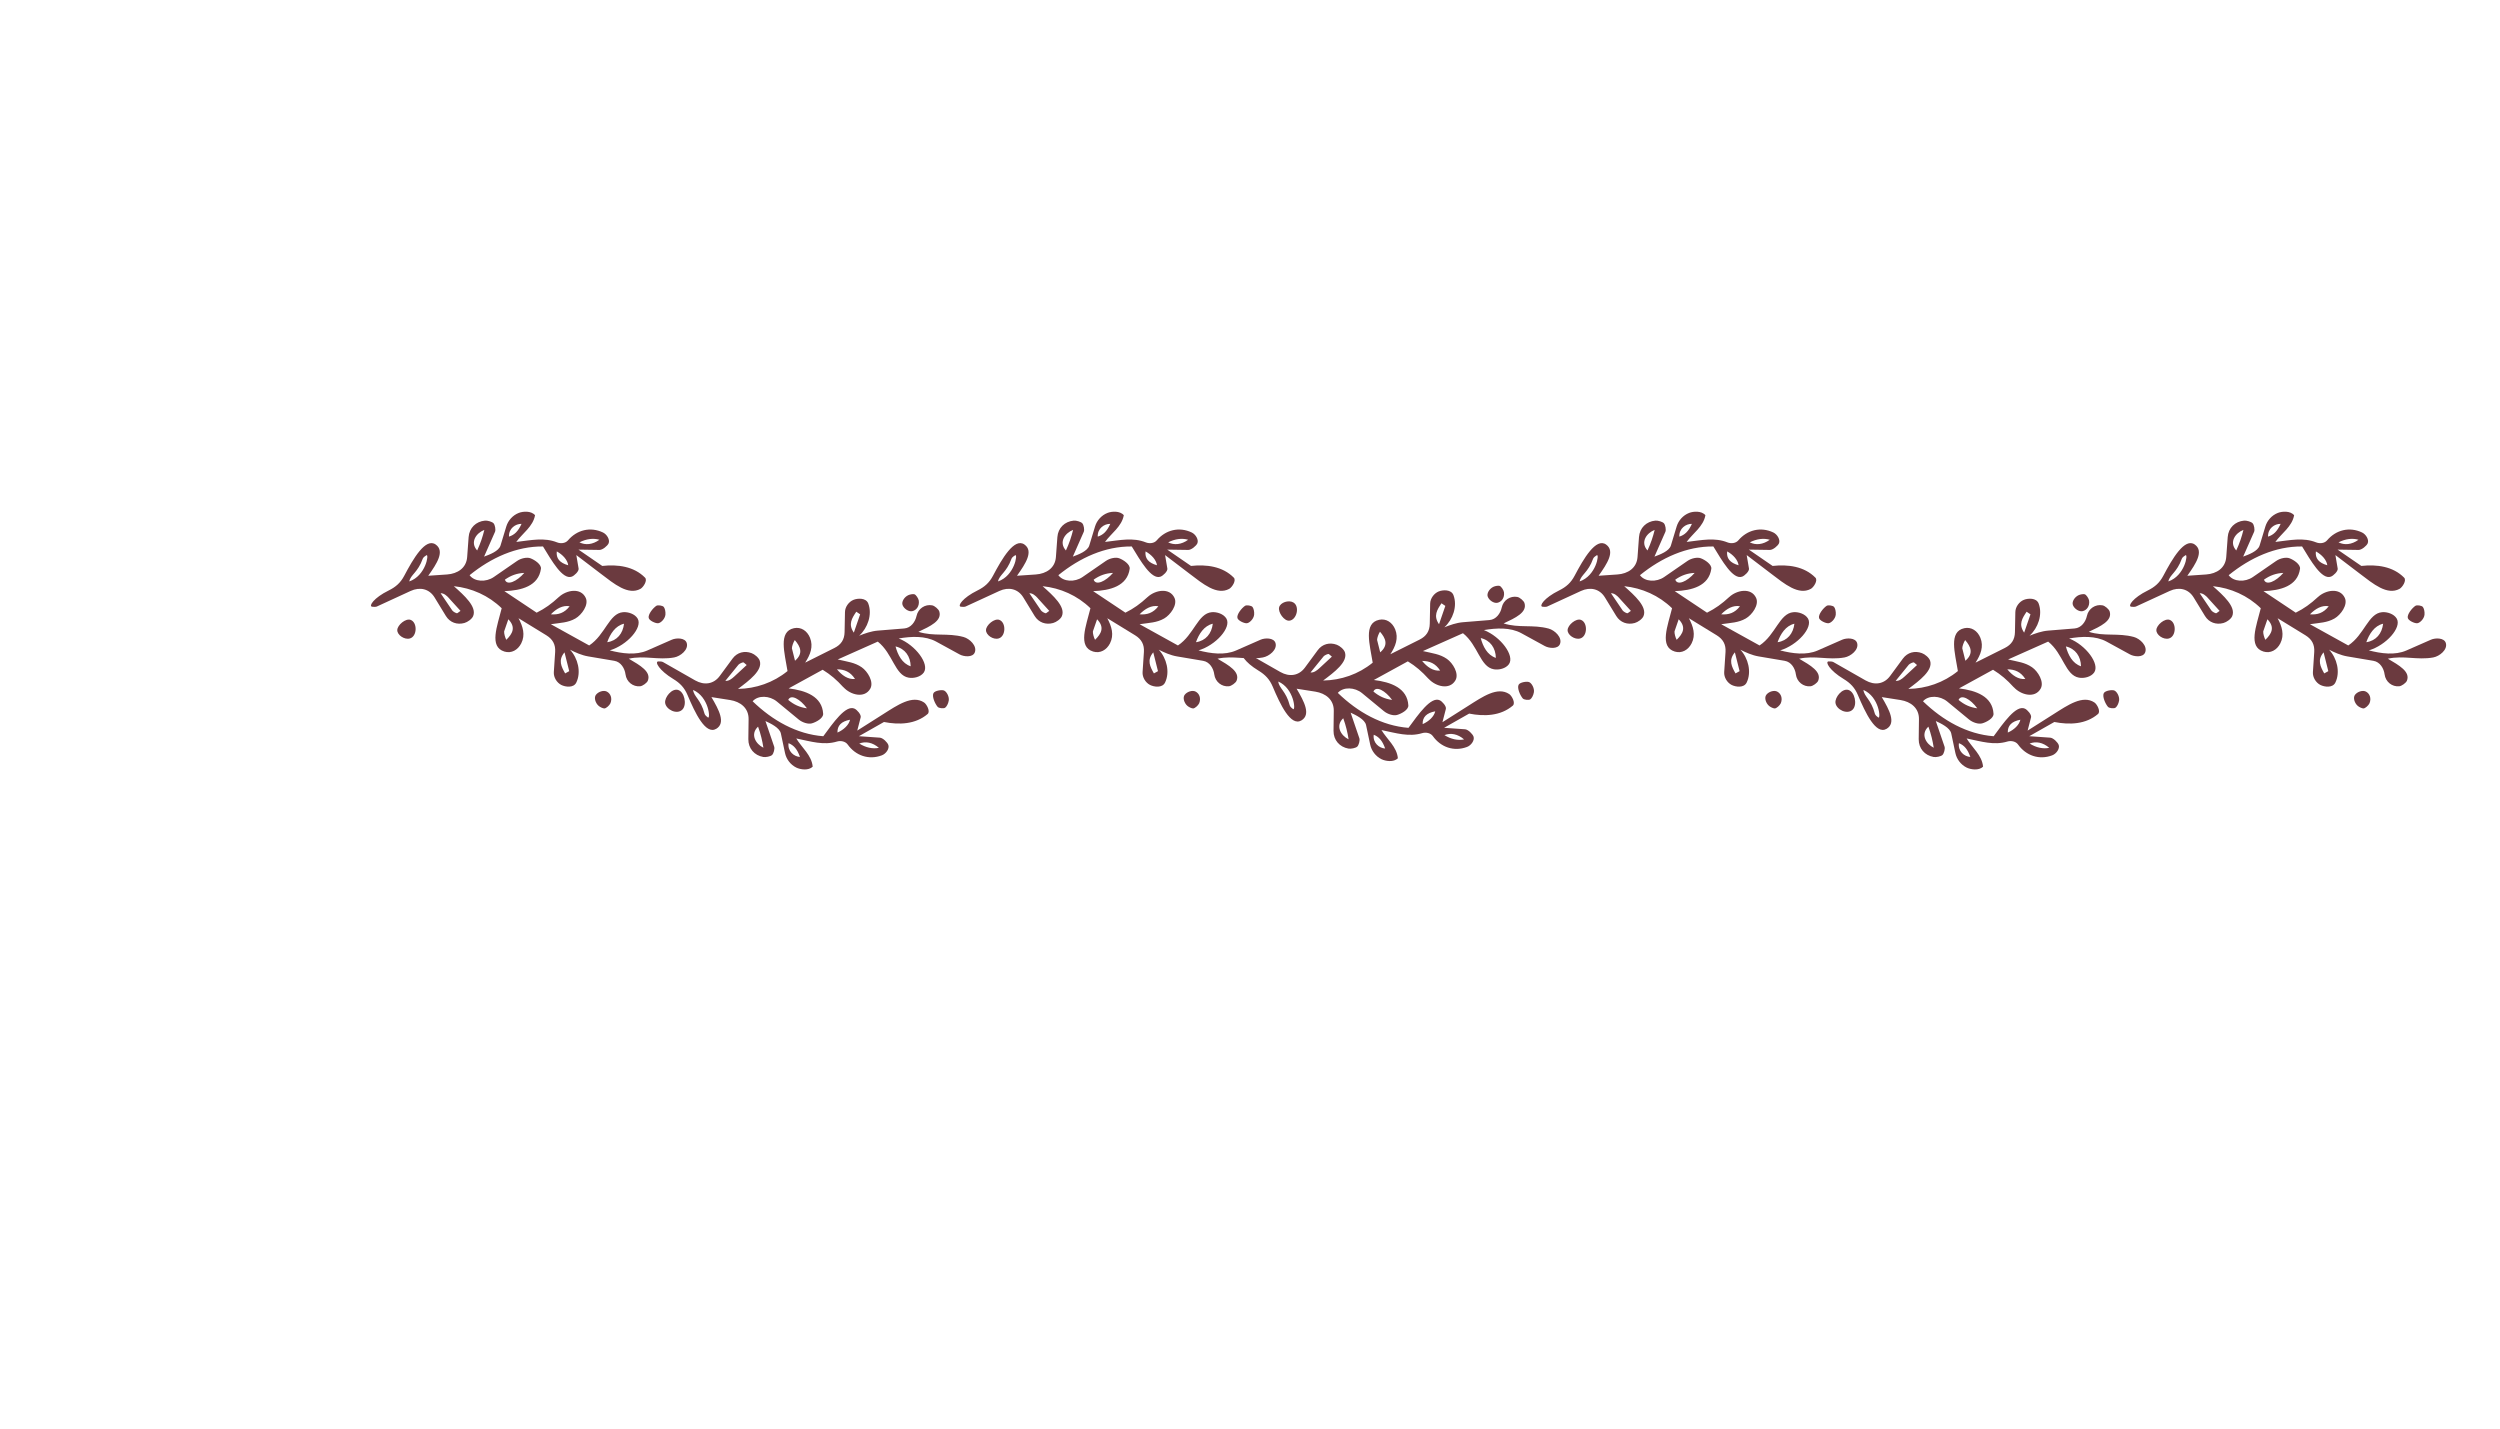
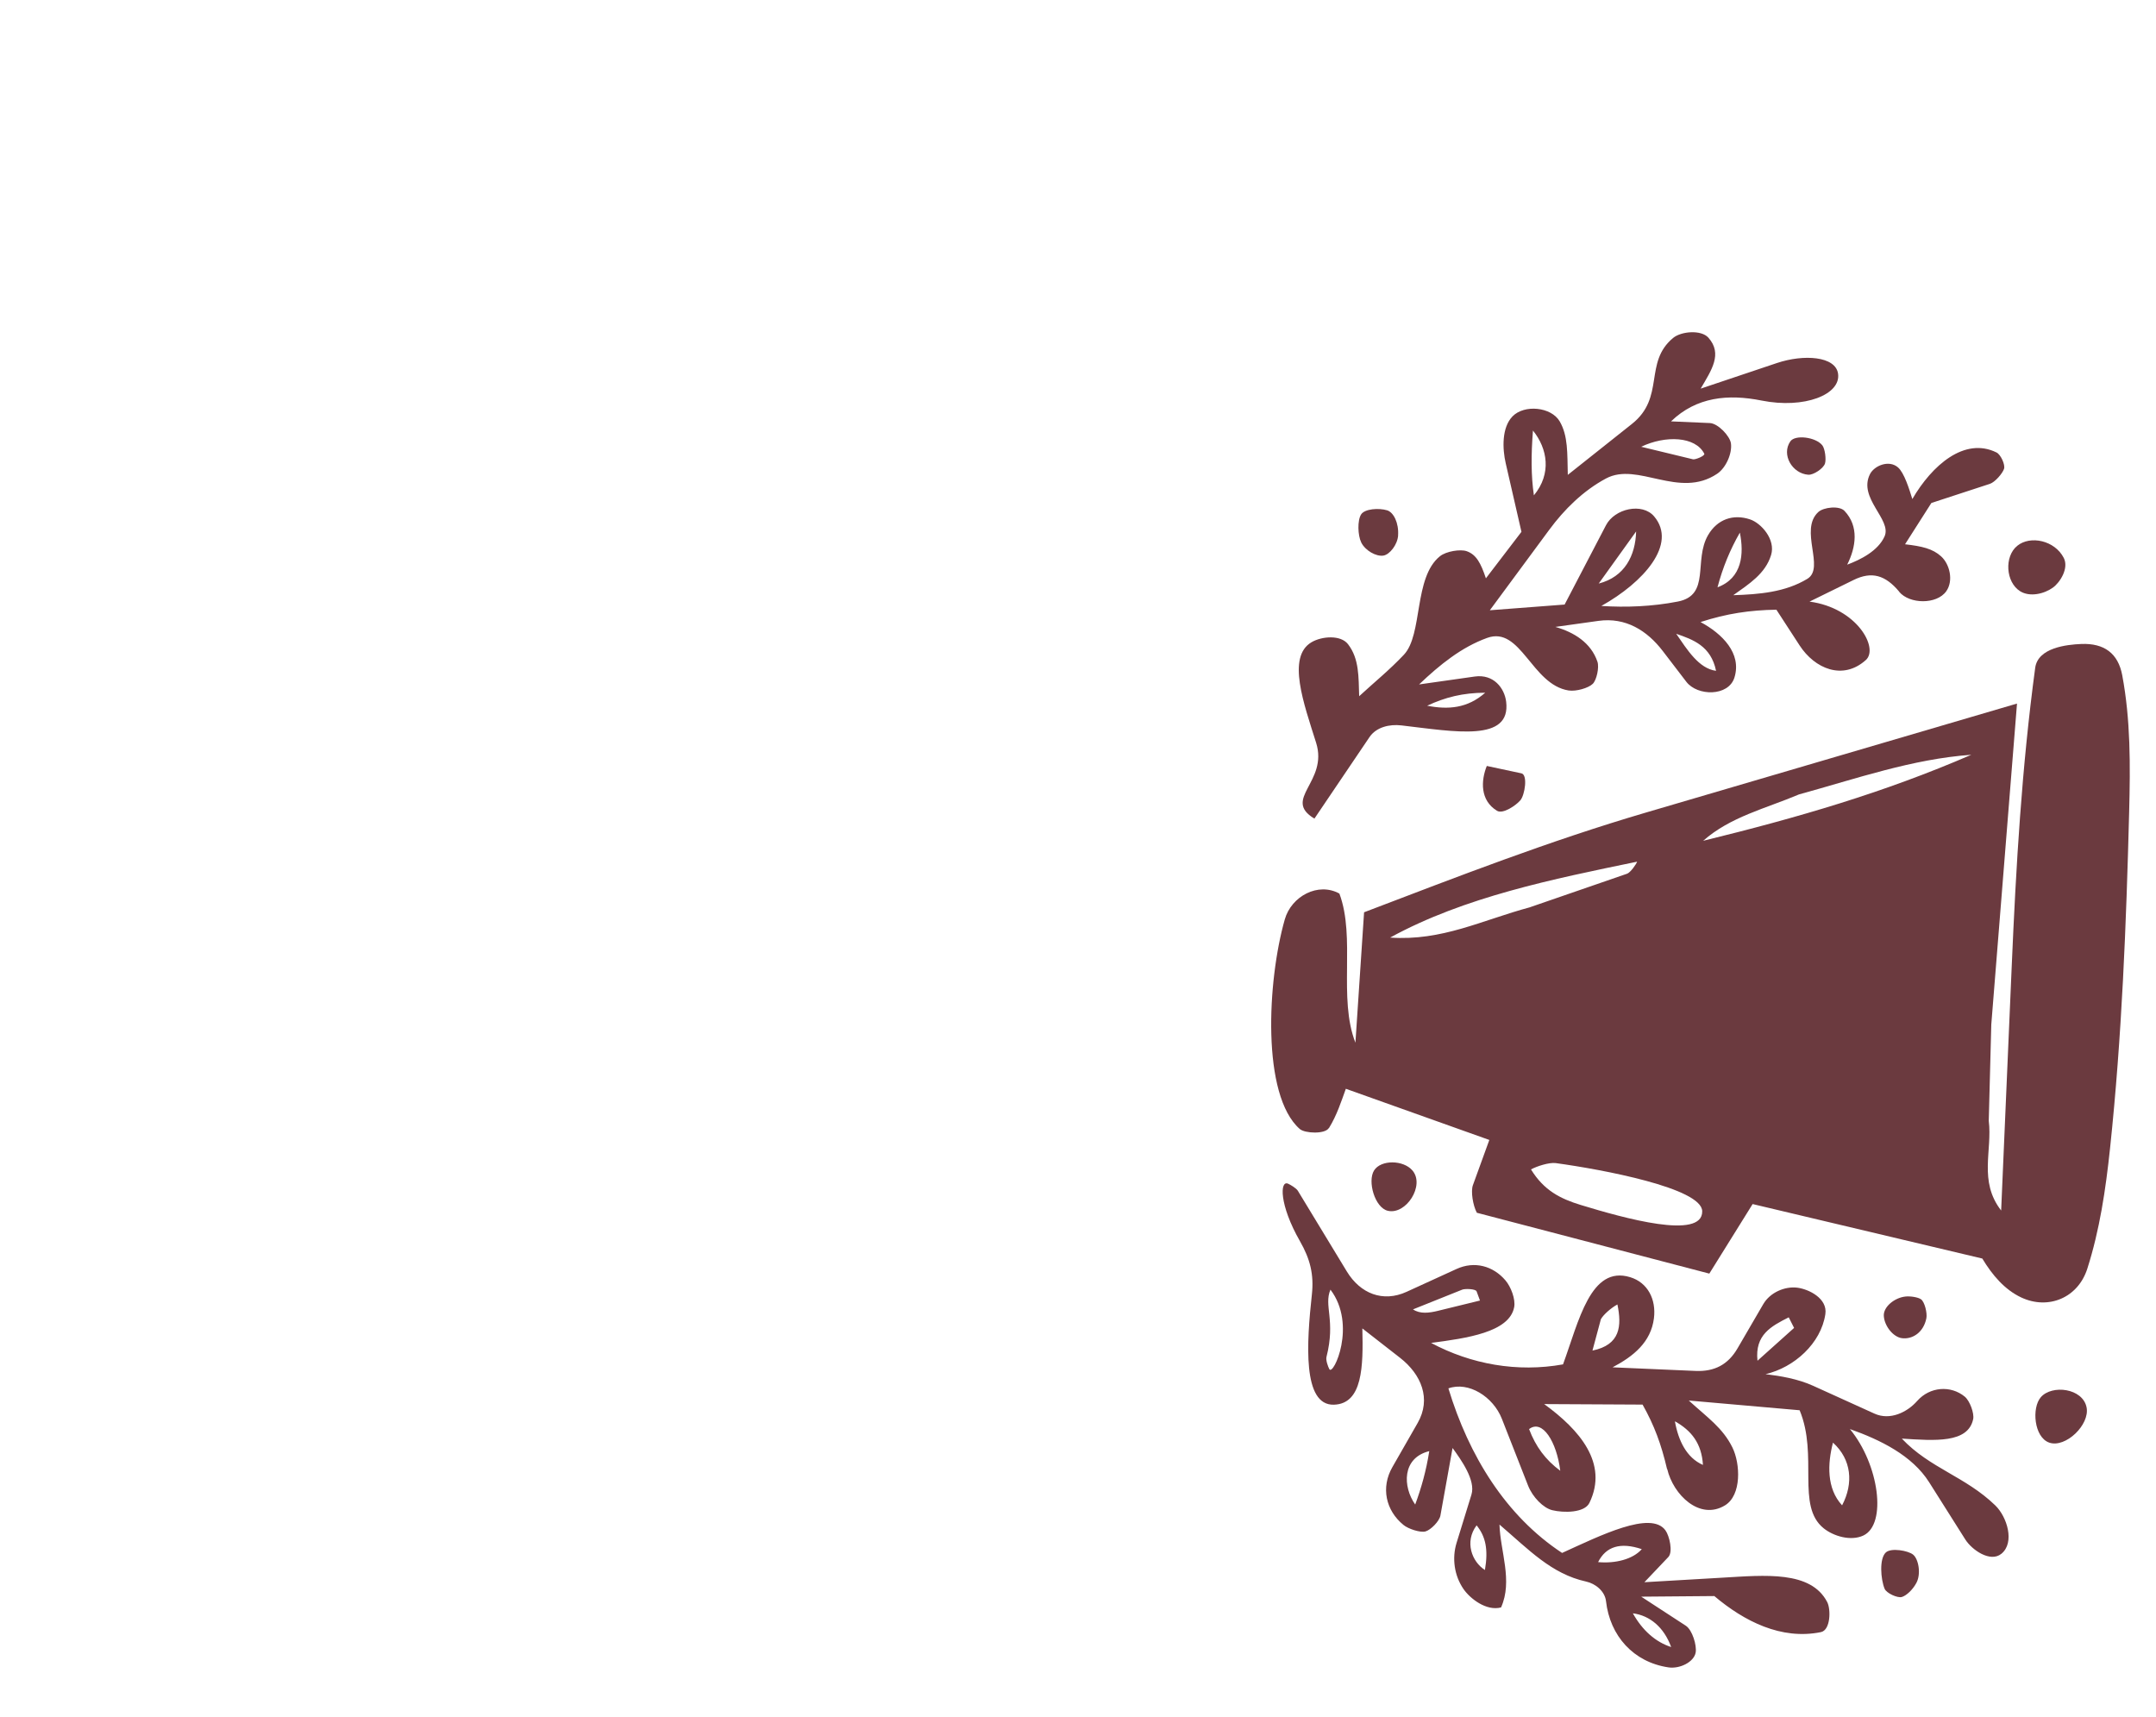
- <svg xmlns="http://www.w3.org/2000/svg" fill="#6B3A3F" id="Layer_1" version="1.1" viewBox="0 0 700.08 400.08">
-   <path d="M236.18,192.46c-1.91-2.1-3.57-3.53-5.81-4.91l-9.52,5.22c4.77.58,9.39,2.25,9.66,7.11.07,1.24-1.95,2.35-3.19,2.69-.97.27-2.59-.2-3.66-1.08l-6.11-5.04c-2.03-1.67-5.24-1.83-6.79-.07,5.59,5.41,12.36,9.22,19.79,9.79,2.73-3.69,6.28-8.89,8.76-7.72.69.32,1.9,1.67,1.71,2.42l-.96,3.72,7.27-4.61c3.99-2.53,8.16-5.44,11.43-3.27.75.49,1.83,2.52,1,3.24-3.39,2.9-7.98,3.07-12.22,2.23l-7.02,3.98,5.86.41c.87.06,2.13,1.31,2.39,2.06.34,1.01-.64,2.44-1.83,2.89-3.65,1.37-7.33.1-9.57-3.04-.64-.89-1.95-1.13-2.97-.83-3.76,1.13-7.24,0-11.42-.86,1.52,2.55,4.32,4.7,4.6,7.91-1.21,1.17-3.46.8-4.59.25-1.64-.81-2.8-2.37-3.16-4.08l-1.16-5.47c-.34-1.62-2.88-2.81-4.32-3.48l2.45,7.18c.2.6-.16,1.9-.59,2.32s-1.81.68-2.47.56c-2.5-.44-4.21-2.4-4.18-4.99l.07-5.61c.04-3.08-2.26-4.89-5.18-5.35l-5.23-.82c2.14,3.63,4.06,7.26,1.35,8.88-3,1.8-5.96-4.52-8.04-9.46-.86-2.03-2.06-3.32-3.99-4.49-3.97-2.4-5.25-4.84-4.23-4.92.29-.02,1.03,0,1.32.16l9.05,5.16c2.5,1.42,5.16,1.07,6.86-1.23l3.6-4.89c1.29-1.75,3.36-2.26,5.33-1.52.87.32,2,1.27,2.28,2.12.88,2.68-2.93,5.54-6.1,7.9,4.99-.08,9.92-1.76,13.88-5-.79-5.03-2.67-11.06,1.81-12.01,1.98-.42,3.7.75,4.49,2.69.99,2.47.08,4.76-1.36,6.96l8.19-4.1c1.88-.94,2.81-2.35,2.85-4.44l.11-5.63c.03-1.49,1.11-2.9,2.4-3.42,1.17-.47,3.51-.61,4.13,1.05,1.15,3.06-.15,6.83-2.56,9,1.56-.63,3.39-1.28,5.22-1.43l7.41-.6c1.89-.15,3.09-1.89,3.44-3.51.45-2.08,2.4-3.33,4.36-2.97.72.13,1.82,1.1,2.01,1.71.82,2.63-2.54,4.15-5.84,5.71,4.31,1.36,8.17.24,12.61,1.44,1.74.47,3.89,2.52,3.17,4.33-.59,1.48-3.07,1.21-4.25.56l-6.56-3.59c-3.08-1.68-6.99-1.47-10.49-.88,4.72,1.85,8.69,7.19,7.01,9.55-.89,1.24-2.84,1.68-4.23,1.43-3.87-.67-4.38-6.72-8.64-10.1l-11.22,5c2.71.64,4.74.82,6.72,2.19,1.66,1.15,3.46,4.11,2.4,5.98-1.61,2.84-5.56,1.76-7.52-.4h-.02ZM194.09,193.19c.2,1.92,2.16,2.66,3.22,6.71.09.36.68.87.94,1.03.75.47.29-5.77-4.16-7.73ZM205.61,189.46l3.49-3.23-.82-.7c-.23-.19-1.26.34-1.48.6l-3.69,4.54c.94.08,1.74-.51,2.5-1.21h0ZM222.63,185.03c2.39-2.05,1.52-3.95-.06-5.79-.41.62-.81,1.73-.81,2.31l.87,3.48h0ZM240.88,172.04l-1.09-.74c-1.2,1.79-2.35,3.5-.69,5.86l1.77-5.13h0ZM239.43,190.14c-1.29-2.02-2.97-2.7-5.05-2.71,1.36,1.67,3.08,2.9,5.05,2.71ZM220.73,196c1.58,1.33,3.22,2.08,5.24,2.35-1.9-2.6-4.51-4.06-5.24-2.35ZM255.02,186.58c-.06-2.75-1.54-4.93-4.24-5.56.61,2.33,1.83,4.77,4.24,5.56ZM212.28,203.48c-2.29,2.14-.65,4.87,1.5,5.91-.3-1.93-.75-3.85-1.5-5.91ZM224.02,211.97c-.77-2.19-1.74-3.28-3.2-3.86-.31,2.26,1.52,3.77,3.2,3.86ZM238.04,201.55c-2.46.45-3.6,1.67-3.52,3.59,1.75-.77,3.2-2.13,3.52-3.59ZM246.12,209.42c-1.76-1.53-3.75-1.9-5.5-1.2,1.86,1.15,3.74,1.55,5.5,1.2Z" />
-   <path d="M265.68,196.21c-.15.88-.61,1.7-1.02,1.98s-1.74.15-2.09-.25c-.74-.85-1.66-2.95-1.16-3.85.38-.69,2.25-.98,2.91-.74.74.27,1.55,1.73,1.36,2.85Z" />
-   <path d="M257.29,168.2c.21,1.59-.7,2.71-1.84,2.95-.95.2-2.27-.63-2.69-1.68-.38-.92.45-2.28,1.58-2.8.48-.22,1.32-.37,1.71-.26.47.13,1.16,1.21,1.24,1.79h0Z" />
-   <path d="M156.5,167.19c2.14-1.99,6.17-2.72,7.53.25.9,1.96-1.15,4.75-2.9,5.76-2.09,1.19-4.12,1.19-6.88,1.6l10.74,5.95c4.54-3,5.56-8.98,9.48-9.32,1.41-.12,3.31.48,4.09,1.79,1.47,2.49-2.95,7.47-7.81,8.91,3.44.89,7.32,1.43,10.53.02l6.85-3.01c1.22-.54,3.72-.6,4.18.93.56,1.86-1.76,3.72-3.54,4.04-4.52.81-8.28-.64-12.69.35,3.15,1.85,6.37,3.65,5.32,6.19-.25.59-1.43,1.46-2.15,1.53-1.98.19-3.81-1.22-4.09-3.34-.21-1.64-1.26-3.48-3.13-3.79l-7.33-1.24c-1.81-.31-3.58-1.11-5.08-1.87,2.21,2.37,3.18,6.24,1.77,9.18-.76,1.6-3.08,1.26-4.21.69-1.24-.63-2.19-2.12-2.09-3.61l.37-5.62c.14-2.08-.67-3.57-2.45-4.67l-7.81-4.79c1.24,2.31,1.96,4.68.76,7.05-.95,1.86-2.76,2.88-4.7,2.29-4.39-1.33-1.99-7.18-.77-12.13-3.66-3.57-8.43-5.67-13.4-6.18,2.96,2.62,6.5,5.79,5.4,8.39-.35.83-1.56,1.67-2.45,1.92-2.03.57-4.05-.12-5.18-1.97l-3.16-5.18c-1.49-2.44-4.11-3.02-6.72-1.82l-9.46,4.36c-.3.14-1.04.09-1.33.05-1.01-.17.48-2.49,4.64-4.54,2.03-1,3.34-2.18,4.37-4.13,2.5-4.74,5.99-10.78,8.83-8.73,2.56,1.85.33,5.31-2.11,8.73l5.28-.36c2.95-.21,5.4-1.81,5.62-4.88l.41-5.59c.19-2.58,2.06-4.38,4.59-4.61.67-.07,2.02.31,2.41.77s.64,1.79.39,2.37l-3.06,6.94c1.5-.55,4.12-1.52,4.6-3.1l1.62-5.35c.51-1.67,1.79-3.13,3.5-3.79,1.18-.46,3.45-.63,4.55.64-.55,3.18-3.53,5.08-5.26,7.49,4.24-.49,7.8-1.32,11.45.13.99.39,2.32.27,3.03-.57,2.5-2.94,6.28-3.89,9.8-2.21,1.14.55,2,2.06,1.58,3.04-.32.72-1.69,1.86-2.56,1.85l-5.87-.09,6.65,4.57c4.29-.47,8.85.1,11.98,3.28.77.78-.49,2.71-1.28,3.14-3.45,1.88-7.35-1.38-11.11-4.24l-6.85-5.22.64,3.78c.12.76-1.2,2-1.91,2.26-2.58.95-5.66-4.53-8.06-8.45-7.45-.08-14.52,3.14-20.56,8.04,1.39,1.89,4.6,2.01,6.77.52l6.52-4.5c1.14-.79,2.79-1.11,3.74-.76,1.21.45,3.12,1.73,2.95,2.96-.68,4.82-5.44,6.08-10.24,6.25l9.04,6.03c2.35-1.18,4.14-2.46,6.22-4.39h.02ZM119.42,155.48c-.26.13-.9.6-1.02.94-1.41,3.94-3.43,4.51-3.79,6.4,4.61-1.57,5.6-7.75,4.81-7.35ZM125.77,167.54c-.7-.77-1.45-1.43-2.39-1.42l3.29,4.85c.19.28,1.18.9,1.42.73l.87-.63-3.2-3.52h0ZM142.35,173.41l-1.17,3.39c-.06.58.25,1.72.6,2.37,1.74-1.7,2.76-3.51.56-5.76h0ZM159.4,187.94l-1.32-5.26c-1.86,2.21-.87,4.02.18,5.9l1.15-.64h0ZM154.26,172.03c2.07.17,3.8-.36,5.26-2.26-1.94-.36-3.76.71-5.26,2.26ZM146.82,160.43c-2.04.09-3.74.7-5.43,1.89.58,1.76,3.31.54,5.43-1.89ZM170.04,179.84c2.75-.4,4.4-2.44,4.71-5.18-2.47.58-3.9,2.9-4.71,5.18ZM135.63,148.39c-2.24.85-4.11,3.43-2.01,5.76.93-1.99,1.55-3.86,2.01-5.76ZM142.53,150.27c1.5-.46,2.56-1.45,3.52-3.57-1.68-.05-3.63,1.29-3.52,3.57ZM155.92,154.41c-.24,1.91.79,3.22,3.2,3.88-.19-1.48-1.52-2.96-3.2-3.88ZM162.26,151.87c1.68.85,3.7.65,5.59-.72-1.72-.5-3.64-.26-5.59.72Z" />
-   <path d="M186.26,196.83c-.19-1.56,1.85-4.1,3.57-3.64,1.85.49,2.62,4.15,1.25,5.52-1.54,1.54-4.59-.03-4.82-1.88Z" />
-   <path d="M111.25,176.43c.04-1.41,2.37-3.37,3.75-2.84,1.93.74,1.84,4.62-.22,5.2-1.5.43-3.57-.95-3.53-2.36Z" />
-   <path d="M184.28,174.53c-.7.06-2.43-.71-2.62-1.47-.25-.99,1.19-2.79,2.13-3.41.44-.29,1.76-.08,2.08.31s.55,1.29.47,2.18c-.11,1.13-1.27,2.33-2.06,2.39Z" />
-   <path d="M170.91,196.98c-.23.54-1.17,1.4-1.66,1.41-.4,0-1.18-.36-1.58-.7-.95-.8-1.4-2.33-.79-3.12.68-.9,2.17-1.36,3.04-.91,1.04.52,1.62,1.85,1,3.33h0Z" />
-   <path d="M321.37,167.19c2.14-1.99,6.17-2.72,7.53.25.9,1.96-1.15,4.75-2.9,5.76-2.09,1.19-4.12,1.19-6.88,1.6l10.74,5.95c4.54-3,5.56-8.98,9.48-9.32,1.41-.12,3.31.48,4.09,1.79,1.47,2.49-2.95,7.47-7.81,8.91,3.44.89,7.32,1.43,10.53.02l6.85-3.01c1.22-.54,3.72-.6,4.18.93.56,1.86-1.76,3.72-3.54,4.04-4.52.81-8.28-.64-12.69.35,3.15,1.85,6.37,3.65,5.32,6.19-.25.59-1.43,1.46-2.15,1.53-1.98.19-3.81-1.22-4.09-3.34-.21-1.64-1.26-3.48-3.13-3.79l-7.33-1.24c-1.81-.31-3.58-1.11-5.08-1.87,2.21,2.37,3.18,6.24,1.77,9.18-.76,1.6-3.08,1.26-4.21.69-1.24-.63-2.19-2.12-2.09-3.61l.37-5.62c.14-2.08-.67-3.57-2.45-4.67l-7.81-4.79c1.24,2.31,1.96,4.68.76,7.05-.95,1.86-2.76,2.88-4.7,2.29-4.39-1.33-1.99-7.18-.77-12.13-3.66-3.57-8.43-5.67-13.4-6.18,2.96,2.62,6.5,5.79,5.4,8.39-.35.83-1.56,1.67-2.45,1.92-2.03.57-4.05-.12-5.18-1.97l-3.16-5.18c-1.49-2.44-4.11-3.02-6.72-1.82l-9.46,4.36c-.3.14-1.04.09-1.33.05-1.01-.17.48-2.49,4.64-4.54,2.03-1,3.34-2.18,4.37-4.13,2.5-4.74,5.99-10.78,8.83-8.73,2.56,1.85.33,5.31-2.11,8.73l5.28-.36c2.95-.21,5.4-1.81,5.62-4.88l.41-5.59c.19-2.58,2.06-4.38,4.59-4.61.67-.07,2.02.31,2.41.77s.64,1.79.39,2.37l-3.06,6.94c1.5-.55,4.12-1.52,4.6-3.1l1.62-5.35c.51-1.67,1.79-3.13,3.5-3.79,1.18-.46,3.45-.63,4.55.64-.55,3.18-3.53,5.08-5.26,7.49,4.24-.49,7.8-1.32,11.45.13.99.39,2.32.27,3.03-.57,2.5-2.94,6.28-3.89,9.8-2.21,1.14.55,2,2.06,1.58,3.04-.32.72-1.69,1.86-2.56,1.85l-5.87-.09,6.65,4.57c4.29-.47,8.85.1,11.98,3.28.77.78-.49,2.71-1.28,3.14-3.45,1.88-7.35-1.38-11.11-4.24l-6.85-5.22.64,3.78c.12.76-1.2,2-1.91,2.26-2.58.95-5.66-4.53-8.06-8.45-7.45-.08-14.52,3.14-20.56,8.04,1.39,1.89,4.6,2.01,6.77.52l6.52-4.5c1.14-.79,2.79-1.11,3.74-.76,1.21.45,3.12,1.73,2.95,2.96-.68,4.82-5.44,6.08-10.24,6.25l9.04,6.03c2.35-1.18,4.14-2.46,6.22-4.39h.02ZM284.29,155.48c-.26.13-.9.6-1.02.94-1.41,3.94-3.43,4.51-3.79,6.4,4.61-1.57,5.6-7.75,4.81-7.35ZM290.64,167.54c-.7-.77-1.45-1.43-2.39-1.42l3.29,4.85c.19.28,1.18.9,1.42.73l.87-.63-3.2-3.52h0ZM307.22,173.41l-1.17,3.39c-.06.58.25,1.72.6,2.37,1.74-1.7,2.76-3.51.56-5.76h0ZM324.27,187.94l-1.32-5.26c-1.86,2.21-.87,4.02.18,5.9l1.15-.64h0ZM319.12,172.03c2.07.17,3.8-.36,5.26-2.26-1.94-.36-3.76.71-5.26,2.26ZM311.69,160.43c-2.04.09-3.74.7-5.43,1.89.58,1.76,3.31.54,5.43-1.89ZM334.91,179.84c2.75-.4,4.4-2.44,4.71-5.18-2.47.58-3.9,2.9-4.71,5.18ZM300.5,148.39c-2.24.85-4.11,3.43-2.01,5.76.93-1.99,1.55-3.86,2.01-5.76ZM307.4,150.27c1.5-.46,2.56-1.45,3.52-3.57-1.68-.05-3.63,1.29-3.52,3.57ZM320.79,154.41c-.24,1.91.79,3.22,3.2,3.88-.19-1.48-1.52-2.96-3.2-3.88ZM327.13,151.87c1.68.85,3.7.65,5.59-.72-1.72-.5-3.64-.26-5.59.72Z" />
-   <path d="M276.11,176.43c.04-1.41,2.37-3.37,3.75-2.84,1.93.74,1.84,4.62-.22,5.2-1.5.43-3.57-.95-3.53-2.36Z" />
-   <path d="M349.14,174.53c-.7.06-2.43-.71-2.62-1.47-.25-.99,1.19-2.79,2.13-3.41.44-.29,1.76-.08,2.08.31s.55,1.29.47,2.18c-.11,1.13-1.27,2.33-2.06,2.39Z" />
-   <path d="M335.78,196.98c-.23.54-1.17,1.4-1.66,1.41-.4,0-1.18-.36-1.58-.7-.95-.8-1.4-2.33-.79-3.12.68-.9,2.17-1.36,3.04-.91,1.04.52,1.62,1.85,1,3.33h0Z" />
-   <path d="M400.05,190.11c-1.91-2.1-3.57-3.53-5.81-4.91l-9.52,5.22c4.77.58,9.39,2.25,9.66,7.11.07,1.24-1.95,2.35-3.19,2.69-.97.27-2.59-.2-3.66-1.08l-6.11-5.04c-2.03-1.67-5.24-1.83-6.79-.07,5.59,5.41,12.36,9.22,19.79,9.79,2.73-3.69,6.28-8.89,8.76-7.72.69.32,1.9,1.67,1.71,2.42l-.96,3.72,7.27-4.61c3.99-2.53,8.16-5.44,11.43-3.27.75.49,1.83,2.52,1,3.24-3.39,2.9-7.98,3.07-12.22,2.23l-7.02,3.98,5.86.41c.87.06,2.13,1.31,2.39,2.06.34,1.01-.64,2.44-1.83,2.89-3.65,1.37-7.33.1-9.57-3.04-.64-.89-1.95-1.13-2.97-.83-3.76,1.13-7.24,0-11.42-.86,1.52,2.55,4.32,4.7,4.6,7.91-1.21,1.17-3.46.8-4.59.25-1.64-.81-2.8-2.37-3.16-4.08l-1.16-5.47c-.34-1.62-2.88-2.81-4.32-3.48l2.45,7.18c.2.6-.16,1.9-.59,2.32s-1.81.68-2.47.56c-2.5-.44-4.21-2.4-4.18-4.99l.07-5.61c.04-3.08-2.26-4.89-5.18-5.35l-5.23-.82c2.14,3.63,4.06,7.26,1.35,8.88-3,1.8-5.96-4.52-8.04-9.46-.86-2.03-2.06-3.32-3.99-4.49-3.97-2.4-5.25-4.84-4.23-4.92.29-.02,1.03,0,1.32.16l9.05,5.16c2.5,1.42,5.16,1.07,6.86-1.23l3.6-4.89c1.29-1.75,3.36-2.26,5.33-1.52.87.32,2,1.27,2.28,2.12.88,2.68-2.93,5.54-6.1,7.9,4.99-.08,9.92-1.76,13.88-5-.79-5.03-2.67-11.06,1.81-12.01,1.98-.42,3.7.75,4.49,2.69.99,2.47.08,4.76-1.36,6.96l8.19-4.1c1.88-.94,2.81-2.35,2.85-4.44l.11-5.63c.03-1.49,1.11-2.9,2.4-3.42,1.17-.47,3.51-.61,4.13,1.05,1.15,3.06-.15,6.83-2.56,9,1.56-.63,3.39-1.28,5.22-1.43l7.41-.6c1.89-.15,3.09-1.89,3.44-3.51.45-2.08,2.4-3.33,4.36-2.97.72.13,1.82,1.1,2.01,1.71.82,2.63-2.54,4.15-5.84,5.71,4.31,1.36,8.17.24,12.61,1.44,1.74.47,3.89,2.52,3.17,4.33-.59,1.48-3.07,1.21-4.25.56l-6.56-3.59c-3.08-1.68-6.99-1.47-10.49-.88,4.72,1.85,8.69,7.19,7.01,9.55-.89,1.24-2.84,1.68-4.23,1.43-3.87-.67-4.38-6.72-8.64-10.1l-11.22,5c2.71.64,4.74.82,6.72,2.19,1.66,1.15,3.46,4.11,2.4,5.98-1.61,2.84-5.56,1.76-7.52-.4h-.02ZM357.96,190.84c.2,1.92,2.16,2.66,3.22,6.71.09.36.68.87.94,1.03.75.47.29-5.77-4.16-7.73ZM369.48,187.11l3.49-3.23-.82-.7c-.23-.19-1.26.34-1.48.6l-3.69,4.54c.94.08,1.74-.51,2.5-1.21h0ZM386.5,182.68c2.39-2.05,1.52-3.95-.06-5.79-.41.62-.81,1.73-.81,2.31l.87,3.48h0ZM404.75,169.68l-1.09-.74c-1.2,1.79-2.35,3.5-.69,5.86l1.77-5.13h0ZM403.29,187.79c-1.29-2.02-2.97-2.7-5.05-2.71,1.36,1.67,3.08,2.9,5.05,2.71ZM384.6,193.65c1.58,1.33,3.22,2.08,5.24,2.35-1.9-2.6-4.51-4.06-5.24-2.35ZM418.89,184.23c-.06-2.75-1.54-4.93-4.24-5.56.61,2.33,1.83,4.77,4.24,5.56ZM376.15,201.13c-2.29,2.14-.65,4.87,1.5,5.91-.3-1.93-.75-3.85-1.5-5.91ZM387.89,209.61c-.77-2.19-1.74-3.28-3.2-3.86-.31,2.26,1.52,3.77,3.2,3.86ZM401.91,199.19c-2.46.45-3.6,1.67-3.52,3.59,1.75-.77,3.2-2.13,3.52-3.59ZM409.99,207.06c-1.76-1.53-3.75-1.9-5.5-1.2,1.86,1.15,3.74,1.55,5.5,1.2Z" />
-   <path d="M362.21,168.73c1.84,1.11.91,4.88-1.15,5.08-1.47.15-3.2-2.35-2.87-3.73s2.68-2.16,4.02-1.36Z" />
-   <path d="M429.54,193.86c-.15.88-.61,1.7-1.02,1.98s-1.74.15-2.09-.25c-.74-.85-1.66-2.95-1.16-3.85.38-.69,2.25-.98,2.91-.74.74.27,1.55,1.73,1.36,2.85Z" />
-   <path d="M421.16,165.85c.21,1.59-.7,2.71-1.84,2.95-.95.2-2.27-.63-2.69-1.68-.38-.92.45-2.28,1.58-2.8.48-.22,1.32-.37,1.71-.26.47.13,1.16,1.21,1.24,1.79h0Z" />
-   <path d="M563.92,192.46c-1.91-2.1-3.57-3.53-5.81-4.91l-9.52,5.22c4.77.58,9.39,2.25,9.66,7.11.07,1.24-1.95,2.35-3.19,2.69-.97.27-2.59-.2-3.66-1.08l-6.11-5.04c-2.03-1.67-5.24-1.83-6.79-.07,5.59,5.41,12.36,9.22,19.79,9.79,2.73-3.69,6.28-8.89,8.76-7.72.69.32,1.9,1.67,1.71,2.42l-.96,3.72,7.27-4.61c3.99-2.53,8.16-5.44,11.43-3.27.75.49,1.83,2.52,1,3.24-3.39,2.9-7.98,3.07-12.22,2.23l-7.02,3.98,5.86.41c.87.06,2.13,1.31,2.39,2.06.34,1.01-.64,2.44-1.83,2.89-3.65,1.37-7.33.1-9.57-3.04-.64-.89-1.95-1.13-2.97-.83-3.76,1.13-7.24,0-11.42-.86,1.52,2.55,4.32,4.7,4.6,7.91-1.21,1.17-3.46.8-4.59.25-1.64-.81-2.8-2.37-3.16-4.08l-1.16-5.47c-.34-1.62-2.88-2.81-4.32-3.48l2.45,7.18c.2.6-.16,1.9-.59,2.32s-1.81.68-2.47.56c-2.5-.44-4.21-2.4-4.18-4.99l.07-5.61c.04-3.08-2.26-4.89-5.18-5.35l-5.23-.82c2.14,3.63,4.06,7.26,1.35,8.88-3,1.8-5.96-4.52-8.04-9.46-.86-2.03-2.06-3.32-3.99-4.49-3.97-2.4-5.25-4.84-4.23-4.92.29-.02,1.03,0,1.32.16l9.05,5.16c2.5,1.42,5.16,1.07,6.86-1.23l3.6-4.89c1.29-1.75,3.36-2.26,5.33-1.52.87.32,2,1.27,2.28,2.12.88,2.68-2.93,5.54-6.1,7.9,4.99-.08,9.92-1.76,13.88-5-.79-5.03-2.67-11.06,1.81-12.01,1.98-.42,3.7.75,4.49,2.69.99,2.47.08,4.76-1.36,6.96l8.19-4.1c1.88-.94,2.81-2.35,2.85-4.44l.11-5.63c.03-1.49,1.11-2.9,2.4-3.42,1.17-.47,3.51-.61,4.13,1.05,1.15,3.06-.15,6.83-2.56,9,1.56-.63,3.39-1.28,5.22-1.43l7.41-.6c1.89-.15,3.09-1.89,3.44-3.51.45-2.08,2.4-3.33,4.36-2.97.72.13,1.82,1.1,2.01,1.71.82,2.63-2.54,4.15-5.84,5.71,4.31,1.36,8.17.24,12.61,1.44,1.74.47,3.89,2.52,3.17,4.33-.59,1.48-3.07,1.21-4.25.56l-6.56-3.59c-3.08-1.68-6.99-1.47-10.49-.88,4.72,1.85,8.69,7.19,7.01,9.55-.89,1.24-2.84,1.68-4.23,1.43-3.87-.67-4.38-6.72-8.64-10.1l-11.22,5c2.71.64,4.74.82,6.72,2.19,1.66,1.15,3.46,4.11,2.4,5.98-1.61,2.84-5.56,1.76-7.52-.4h-.02ZM521.82,193.19c.2,1.92,2.16,2.66,3.22,6.71.09.36.68.87.94,1.03.75.47.29-5.77-4.16-7.73ZM533.34,189.46l3.49-3.23-.82-.7c-.23-.19-1.26.34-1.48.6l-3.69,4.54c.94.08,1.74-.51,2.5-1.21h0ZM550.37,185.03c2.39-2.05,1.52-3.95-.06-5.79-.41.62-.81,1.73-.81,2.31l.87,3.48h0ZM568.61,172.04l-1.09-.74c-1.2,1.79-2.35,3.5-.69,5.86l1.77-5.13h0ZM567.16,190.14c-1.29-2.02-2.97-2.7-5.05-2.71,1.36,1.67,3.08,2.9,5.05,2.71ZM548.46,196c1.58,1.33,3.22,2.08,5.24,2.35-1.9-2.6-4.51-4.06-5.24-2.35ZM582.75,186.58c-.06-2.75-1.54-4.93-4.24-5.56.61,2.33,1.83,4.77,4.24,5.56ZM540.01,203.48c-2.29,2.14-.65,4.87,1.5,5.91-.3-1.93-.75-3.85-1.5-5.91ZM551.76,211.97c-.77-2.19-1.74-3.28-3.2-3.86-.31,2.26,1.52,3.77,3.2,3.86ZM565.77,201.55c-2.46.45-3.6,1.67-3.52,3.59,1.75-.77,3.2-2.13,3.52-3.59ZM573.86,209.42c-1.76-1.53-3.75-1.9-5.5-1.2,1.86,1.15,3.74,1.55,5.5,1.2Z" />
-   <path d="M593.41,196.21c-.15.88-.61,1.7-1.02,1.98s-1.74.15-2.09-.25c-.74-.85-1.66-2.95-1.16-3.85.38-.69,2.25-.98,2.91-.74.74.27,1.55,1.73,1.36,2.85Z" />
-   <path d="M585.02,168.2c.21,1.59-.7,2.71-1.84,2.95-.95.2-2.27-.63-2.69-1.68-.38-.92.45-2.28,1.58-2.8.48-.22,1.32-.37,1.71-.26.47.13,1.16,1.21,1.24,1.79h0Z" />
-   <path d="M484.24,167.19c2.14-1.99,6.17-2.72,7.53.25.9,1.96-1.15,4.75-2.9,5.76-2.09,1.19-4.12,1.19-6.88,1.6l10.74,5.95c4.54-3,5.56-8.98,9.48-9.32,1.41-.12,3.31.48,4.09,1.79,1.47,2.49-2.95,7.47-7.81,8.91,3.44.89,7.32,1.43,10.53.02l6.85-3.01c1.22-.54,3.72-.6,4.18.93.56,1.86-1.76,3.72-3.54,4.04-4.52.81-8.28-.64-12.69.35,3.15,1.85,6.37,3.65,5.32,6.19-.25.59-1.43,1.46-2.15,1.53-1.98.19-3.81-1.22-4.09-3.34-.21-1.64-1.26-3.48-3.13-3.79l-7.33-1.24c-1.81-.31-3.58-1.11-5.08-1.87,2.21,2.37,3.18,6.24,1.77,9.18-.76,1.6-3.08,1.26-4.21.69-1.24-.63-2.19-2.12-2.09-3.61l.37-5.62c.14-2.08-.67-3.57-2.45-4.67l-7.81-4.79c1.24,2.31,1.96,4.68.76,7.05-.95,1.86-2.76,2.88-4.7,2.29-4.39-1.33-1.99-7.18-.77-12.13-3.66-3.57-8.43-5.67-13.4-6.18,2.96,2.62,6.5,5.79,5.4,8.39-.35.83-1.56,1.67-2.45,1.92-2.03.57-4.05-.12-5.18-1.97l-3.16-5.18c-1.49-2.44-4.11-3.02-6.72-1.82l-9.46,4.36c-.3.14-1.04.09-1.33.05-1.01-.17.48-2.49,4.64-4.54,2.03-1,3.34-2.18,4.37-4.13,2.5-4.74,5.99-10.78,8.83-8.73,2.56,1.85.33,5.31-2.11,8.73l5.28-.36c2.95-.21,5.4-1.81,5.62-4.88l.41-5.59c.19-2.58,2.06-4.38,4.59-4.61.67-.07,2.02.31,2.41.77s.64,1.79.39,2.37l-3.06,6.94c1.5-.55,4.12-1.52,4.6-3.1l1.62-5.35c.51-1.67,1.79-3.13,3.5-3.79,1.18-.46,3.45-.63,4.55.64-.55,3.18-3.53,5.08-5.26,7.49,4.24-.49,7.8-1.32,11.45.13.99.39,2.32.27,3.03-.57,2.5-2.94,6.28-3.89,9.8-2.21,1.14.55,2,2.06,1.58,3.04-.32.72-1.69,1.86-2.56,1.85l-5.87-.09,6.65,4.57c4.29-.47,8.85.1,11.98,3.28.77.78-.49,2.71-1.28,3.14-3.45,1.88-7.35-1.38-11.11-4.24l-6.85-5.22.64,3.78c.12.76-1.2,2-1.91,2.26-2.58.95-5.66-4.53-8.06-8.45-7.45-.08-14.52,3.14-20.56,8.04,1.39,1.89,4.6,2.01,6.77.52l6.52-4.5c1.14-.79,2.79-1.11,3.74-.76,1.21.45,3.12,1.73,2.95,2.96-.68,4.82-5.44,6.08-10.24,6.25l9.04,6.03c2.35-1.18,4.14-2.46,6.22-4.39h.02ZM447.16,155.48c-.26.13-.9.6-1.02.94-1.41,3.94-3.43,4.51-3.79,6.4,4.61-1.57,5.6-7.75,4.81-7.35ZM453.51,167.54c-.7-.77-1.45-1.43-2.39-1.42l3.29,4.85c.19.28,1.18.9,1.42.73l.87-.63-3.2-3.52h0ZM470.09,173.41l-1.17,3.39c-.06.58.25,1.72.6,2.37,1.74-1.7,2.76-3.51.56-5.76h0ZM487.14,187.94l-1.32-5.26c-1.86,2.21-.87,4.02.18,5.9l1.15-.64h0ZM481.99,172.03c2.07.17,3.8-.36,5.26-2.26-1.94-.36-3.76.71-5.26,2.26ZM474.56,160.43c-2.04.09-3.74.7-5.43,1.89.58,1.76,3.31.54,5.43-1.89ZM497.78,179.84c2.75-.4,4.4-2.44,4.71-5.18-2.47.58-3.9,2.9-4.71,5.18ZM463.36,148.39c-2.24.85-4.11,3.43-2.01,5.76.93-1.99,1.55-3.86,2.01-5.76ZM470.27,150.27c1.5-.46,2.56-1.45,3.52-3.57-1.68-.05-3.63,1.29-3.52,3.57ZM483.66,154.41c-.24,1.91.79,3.22,3.2,3.88-.19-1.48-1.52-2.96-3.2-3.88ZM490,151.87c1.68.85,3.7.65,5.59-.72-1.72-.5-3.64-.26-5.59.72Z" />
-   <path d="M513.99,196.83c-.19-1.56,1.85-4.1,3.57-3.64,1.85.49,2.62,4.15,1.25,5.52-1.54,1.54-4.59-.03-4.82-1.88Z" />
-   <path d="M438.98,176.43c.04-1.41,2.37-3.37,3.75-2.84,1.93.74,1.84,4.62-.22,5.2-1.5.43-3.57-.95-3.53-2.36Z" />
-   <path d="M512.01,174.53c-.7.06-2.43-.71-2.62-1.47-.25-.99,1.19-2.79,2.13-3.41.44-.29,1.76-.08,2.08.31s.55,1.29.47,2.18c-.11,1.13-1.27,2.33-2.06,2.39Z" />
-   <path d="M498.65,196.98c-.23.54-1.17,1.4-1.66,1.41-.4,0-1.18-.36-1.58-.7-.95-.8-1.4-2.33-.79-3.12.68-.9,2.17-1.36,3.04-.91,1.04.52,1.62,1.85,1,3.33h0Z" />
-   <path d="M649.1,167.19c2.14-1.99,6.17-2.72,7.53.25.9,1.96-1.15,4.75-2.9,5.76-2.09,1.19-4.12,1.19-6.88,1.6l10.74,5.95c4.54-3,5.56-8.98,9.48-9.32,1.41-.12,3.31.48,4.09,1.79,1.47,2.49-2.95,7.47-7.81,8.91,3.44.89,7.32,1.43,10.53.02l6.85-3.01c1.22-.54,3.72-.6,4.18.93.56,1.86-1.76,3.72-3.54,4.04-4.52.81-8.28-.64-12.69.35,3.15,1.85,6.37,3.65,5.32,6.19-.25.59-1.43,1.46-2.15,1.53-1.98.19-3.81-1.22-4.09-3.34-.21-1.64-1.26-3.48-3.13-3.79l-7.33-1.24c-1.81-.31-3.58-1.11-5.08-1.87,2.21,2.37,3.18,6.24,1.77,9.18-.76,1.6-3.08,1.26-4.21.69-1.24-.63-2.19-2.12-2.09-3.61l.37-5.62c.14-2.08-.67-3.57-2.45-4.67l-7.81-4.79c1.24,2.31,1.96,4.68.76,7.05-.95,1.86-2.76,2.88-4.7,2.29-4.39-1.33-1.99-7.18-.77-12.13-3.66-3.57-8.43-5.67-13.4-6.18,2.96,2.62,6.5,5.79,5.4,8.39-.35.83-1.56,1.67-2.45,1.92-2.03.57-4.05-.12-5.18-1.97l-3.16-5.18c-1.49-2.44-4.11-3.02-6.72-1.82l-9.46,4.36c-.3.14-1.04.09-1.33.05-1.01-.17.48-2.49,4.64-4.54,2.03-1,3.34-2.18,4.37-4.13,2.5-4.74,5.99-10.78,8.83-8.73,2.56,1.85.33,5.31-2.11,8.73l5.28-.36c2.95-.21,5.4-1.81,5.62-4.88l.41-5.59c.19-2.58,2.06-4.38,4.59-4.61.67-.07,2.02.31,2.41.77s.64,1.79.39,2.37l-3.06,6.94c1.5-.55,4.12-1.52,4.6-3.1l1.62-5.35c.51-1.67,1.79-3.13,3.5-3.79,1.18-.46,3.45-.63,4.55.64-.55,3.18-3.53,5.08-5.26,7.49,4.24-.49,7.8-1.32,11.45.13.99.39,2.32.27,3.03-.57,2.5-2.94,6.28-3.89,9.8-2.21,1.14.55,2,2.06,1.58,3.04-.32.72-1.69,1.86-2.56,1.85l-5.87-.09,6.65,4.57c4.29-.47,8.85.1,11.98,3.28.77.78-.49,2.71-1.28,3.14-3.45,1.88-7.35-1.38-11.11-4.24l-6.85-5.22.64,3.78c.12.76-1.2,2-1.91,2.26-2.58.95-5.66-4.53-8.06-8.45-7.45-.08-14.52,3.14-20.56,8.04,1.39,1.89,4.6,2.01,6.77.52l6.52-4.5c1.14-.79,2.79-1.11,3.74-.76,1.21.45,3.12,1.73,2.95,2.96-.68,4.82-5.44,6.08-10.24,6.25l9.04,6.03c2.35-1.18,4.14-2.46,6.22-4.39h.02ZM612.02,155.48c-.26.13-.9.6-1.02.94-1.41,3.94-3.43,4.51-3.79,6.4,4.61-1.57,5.6-7.75,4.81-7.35ZM618.37,167.54c-.7-.77-1.45-1.43-2.39-1.42l3.29,4.85c.19.28,1.18.9,1.42.73l.87-.63-3.2-3.52h0ZM634.95,173.41l-1.17,3.39c-.06.58.25,1.72.6,2.37,1.74-1.7,2.76-3.51.56-5.76h0ZM652,187.94l-1.32-5.26c-1.86,2.21-.87,4.02.18,5.9l1.15-.64h0ZM646.86,172.03c2.07.17,3.8-.36,5.26-2.26-1.94-.36-3.76.71-5.26,2.26ZM639.42,160.43c-2.04.09-3.74.7-5.43,1.89.58,1.76,3.31.54,5.43-1.89ZM662.64,179.84c2.75-.4,4.4-2.44,4.71-5.18-2.47.58-3.9,2.9-4.71,5.18ZM628.23,148.39c-2.24.85-4.11,3.43-2.01,5.76.93-1.99,1.55-3.86,2.01-5.76ZM635.13,150.27c1.5-.46,2.56-1.45,3.52-3.57-1.68-.05-3.63,1.29-3.52,3.57ZM648.52,154.41c-.24,1.91.79,3.22,3.2,3.88-.19-1.48-1.52-2.96-3.2-3.88ZM654.86,151.87c1.68.85,3.7.65,5.59-.72-1.72-.5-3.64-.26-5.59.72Z" />
-   <path d="M603.85,176.43c.04-1.41,2.37-3.37,3.75-2.84,1.93.74,1.84,4.62-.22,5.2-1.5.43-3.57-.95-3.53-2.36Z" />
-   <path d="M676.88,174.53c-.7.06-2.43-.71-2.62-1.47-.25-.99,1.19-2.79,2.13-3.41.44-.29,1.76-.08,2.08.31s.55,1.29.47,2.18c-.11,1.13-1.27,2.33-2.06,2.39Z" />
-   <path d="M663.51,196.98c-.23.54-1.17,1.4-1.66,1.41-.4,0-1.18-.36-1.58-.7-.95-.8-1.4-2.33-.79-3.12.68-.9,2.17-1.36,3.04-.91,1.04.52,1.62,1.85,1,3.33h0Z" />
+ <svg xmlns="http://www.w3.org/2000/svg" fill="#6B3A3F" id="Layer_1" version="1.1" viewBox="-15 -14 461 367">
+   <path d="M269.13,227.21c-.82,1.34-5.12,1.15-6.21.2-8.19-7.19-6.96-31.66-3.2-44.83,1.41-4.94,7.13-8.02,11.67-5.51,3.53,9.41-.31,22.34,3.43,31.89l1.85-27.89c20.08-7.65,39.54-15.24,60.28-21.33l79.33-23.3-5.5,68.64-.54,20.58c.79,6.35-2.21,12.91,2.65,19.18l2.26-52.23c.93-21.6,2.15-42.51,5.02-63.81.58-4.3,6.71-4.97,9.85-5.1,4.88-.2,7.88,1.99,8.76,6.68,1.79,9.55,1.74,19.18,1.48,29.21-.63,24.25-1.54,47.82-4.08,71.9-.95,8.97-2.22,17.48-4.86,25.77-2,6.28-8.36,8.88-14.14,6.17-3.56-1.67-6.22-4.83-8.32-8.32l-49.11-11.65-9.26,14.87-49.71-13.01c-.85-1.59-1.32-4.59-.84-5.9l3.51-9.67-30.68-10.94c-.96,2.66-1.93,5.69-3.62,8.42l-.02-.02ZM349.16,165.79c20.31-4.98,38.62-10.29,57.35-18.4-12.63.91-24.56,5.1-36.85,8.48-7.13,3.02-14.69,4.78-20.49,9.92h-.01ZM312.17,179.98l20.74-7.16c.72-.25,1.99-2.07,2.14-2.57-17.92,3.7-36.92,7.52-52.81,16.23,11.13.77,19.66-3.74,29.93-6.49h0ZM348.97,244.99c-.08-4.95-21.38-8.93-31.32-10.29-1.4-.19-4.07.68-5.29,1.35,2.77,4.51,6.28,6.27,10.62,7.6,9.23,2.82,26.1,7.54,25.99,1.34h0Z" />
+   <path d="M341.45,300.12c-1.25-5.35-2.73-9.33-5.23-13.78l-21.04-.11c7.53,5.47,13.79,12.65,9.67,21.13-1.05,2.16-5.52,2.15-7.94,1.56-1.9-.46-4.2-2.77-5.18-5.27l-5.6-14.28c-1.87-4.75-7.15-8.03-11.43-6.5,4.38,14.42,12.26,27.25,24.31,35.19,8.1-3.68,18.99-9.14,22.1-4.83.86,1.19,1.64,4.62.62,5.7l-5.12,5.39,16.66-.97c9.14-.53,18.93-1.54,22.43,5.22.8,1.54.73,5.99-1.35,6.42-8.47,1.72-16.4-2.31-22.79-7.71l-15.63.13,9.53,6.21c1.41.92,2.38,4.23,2.11,5.74-.37,2.03-3.39,3.53-5.82,3.17-7.48-1.11-12.51-6.73-13.35-14.16-.24-2.11-2.23-3.75-4.25-4.19-7.43-1.63-12.25-6.82-18.53-12.19.17,5.74,2.89,12.02.34,17.72-3.15.84-6.61-1.89-8.01-3.9-2.02-2.91-2.5-6.65-1.51-9.88l3.19-10.35c.94-3.06-2.23-7.46-4.04-9.96l-2.6,14.46c-.22,1.2-2.07,3.07-3.19,3.38s-3.7-.55-4.7-1.38c-3.81-3.1-4.87-8.02-2.38-12.37l5.4-9.43c2.97-5.17.78-10.4-3.74-13.93l-8.08-6.3c.21,8.15.05,16.12-6.07,16.31-6.77.22-5.84-13.27-4.72-23.58.46-4.24-.36-7.55-2.54-11.36-4.46-7.79-4.34-13.13-2.54-12.31.51.23,1.75.96,2.08,1.51l10.47,17.25c2.89,4.76,7.74,6.66,12.77,4.36l10.69-4.89c3.82-1.75,7.81-.67,10.46,2.44,1.17,1.37,2.19,4.03,1.86,5.74-1.04,5.37-10.18,6.63-17.76,7.63,8.53,4.57,18.46,6.35,28.21,4.59,3.39-9.26,5.88-21.25,14.37-18.64,3.75,1.15,5.57,4.75,5.07,8.77-.64,5.11-4.35,8.13-8.85,10.5l17.73.77c4.06.18,6.97-1.34,9-4.84l5.49-9.43c1.45-2.5,4.6-3.86,7.27-3.53,2.42.3,6.52,2.27,6.01,5.66-.93,6.26-6.68,11.42-12.79,12.83,3.23.39,6.94,1.02,10.18,2.49l13.11,5.95c3.34,1.52,7.01-.3,9.13-2.7,2.73-3.1,7.2-3.38,10.18-.93,1.09.9,2.05,3.57,1.8,4.79-1.08,5.22-8.2,4.63-15.26,4.18,6.01,6.36,13.61,8.1,20,14.3,2.51,2.44,4.21,7.93,1.3,10.32-2.39,1.96-6.34-.85-7.72-3.04l-7.74-12.25c-3.63-5.74-10.45-9.07-16.94-11.37,6.25,7.57,7.96,20.35,2.89,22.76-2.67,1.26-6.38.17-8.51-1.55-5.92-4.78-1.09-15.49-5.13-25.23l-23.7-2.08c3.99,3.64,7.26,5.85,9.32,10.02,1.73,3.51,1.99,10.22-1.57,12.39-5.4,3.3-11.08-2.25-12.36-7.76h-.04ZM269.48,261.76c-1.47,3.44,1.15,6.53-.85,14.39-.18.69.34,2.12.62,2.62.83,1.5,5.93-9.5.23-17.01ZM292.5,266.28l8.95-2.19-.72-1.96c-.2-.54-2.46-.61-3.07-.37l-10.53,4.22c1.51,1.02,3.42.78,5.38.3h-.01ZM325.5,274.79c5.98-1.23,6.29-5.25,5.34-9.86-1.27.67-3,2.16-3.54,3.16l-1.8,6.71h0ZM368.62,269.95l-1.15-2.27c-3.72,1.89-7.28,3.72-6.68,9.28l7.83-7.02h0ZM349.13,299.24c-.29-4.64-2.49-7.36-6-9.33.73,4.11,2.49,7.81,6,9.33ZM311.95,291.58c1.42,3.74,3.5,6.56,6.67,8.91-.77-6.2-3.82-11.11-6.67-8.91ZM378.88,307.88c2.48-4.72,2.03-9.8-1.95-13.41-1.17,4.52-1.39,9.8,1.95,13.41ZM290.61,296.29c-5.89,1.46-5.68,7.63-3.01,11.42,1.31-3.54,2.35-7.22,3.01-11.42ZM302.51,321.71c.76-4.44.13-7.19-1.78-9.55-2.65,3.54-.98,7.81,1.78,9.55ZM336.05,317.25c-4.59-1.55-7.66-.56-9.34,2.77,3.68.34,7.43-.6,9.34-2.77ZM342.33,338.18c-1.54-4.24-4.57-6.75-8.19-7.21,2.07,3.69,4.88,6.15,8.19,7.21Z" />
+   <path d="M391.08,112.5c-2.94-3.51-5.84-4.4-9.73-2.49l-9.43,4.63c10.17,1.36,14.85,9.96,12.04,12.49-4.93,4.43-10.94,1.85-14.17-3.13l-4.96-7.63c-5.68.09-10.61.82-16.22,2.64,4.63,2.49,8.86,6.69,7.25,11.87-1.27,4.08-7.91,4-10.28.91l-5.04-6.58c-3.36-4.39-7.93-7.26-13.76-6.45l-9.21,1.29c4,1.14,7.62,3.38,9,7.45.41,1.21-.18,3.92-1,4.72-.93.91-3.57,1.67-5.17,1.42-7.9-1.24-10.21-13.84-17.41-11.24-5.5,1.99-10.1,5.71-14.56,9.95l11.9-1.69c4.03-.57,6.36,2.46,6.72,5.39,1.05,8.67-10.85,6.41-22.4,5.06-2.55-.3-5.37.36-6.82,2.5l-11.78,17.43c-6.95-4.17,3-7.83.37-16.2s-6.32-18.39-.98-21.52c2.2-1.29,6.23-1.61,7.8.43,2.41,3.12,2.24,7,2.38,11.12,3.32-3.06,6.49-5.61,9.57-8.88,4.08-4.34,2.05-16.51,7.7-21.05,1.34-1.08,4.38-1.55,5.72-1.08,2.06.72,3.02,2.55,4.11,5.8l7.6-9.94-3.36-14.64c-.73-3.17-.87-7.67,1.46-10.06,2.51-2.57,8.25-2.03,10.07,1.07s1.62,6.86,1.74,11.45l13.71-10.89c7.18-5.7,2.46-13.13,8.81-18.39,1.74-1.44,6.01-1.78,7.54-.06,3.08,3.47.68,6.92-1.65,10.9l16.29-5.47c5.74-1.93,12.56-1.48,13.09,2.28.63,4.47-7.22,7.56-16.34,5.74-7.16-1.43-13.94-.8-19.38,4.45l8.3.36c1.76.08,4.28,2.76,4.51,4.33.3,2.1-1.02,5.22-2.94,6.51-8.16,5.49-16.99-2.62-23.77,1.01-4.87,2.61-8.92,6.61-12.15,10.99l-12.69,17.19,15.99-1.22,8.85-16.97c1.86-3.56,7.75-4.88,10.29-1.88,5.03,5.94-2.3,14.13-11.29,19.15,5.27.34,10.86.13,16.35-.94,7.07-1.37,3.33-8.79,6.47-14.2,1.99-3.43,5.41-4.57,8.98-3.37,2.37.79,5.51,4.29,4.5,7.61-1.22,4.01-4.71,6.19-8.09,8.6,5.58-.18,11.14-.65,15.84-3.5,3.86-2.34-1.81-10.46,2.34-14.28,1.11-1.03,4.48-1.43,5.6-.25,3.14,3.31,2.46,7.77.58,11.5,2.85-1.06,6.63-2.95,8-6.07,1.57-3.59-5.72-8.15-3.13-13.28.9-1.8,4.04-3.14,5.99-1.45,1.33,1.15,2.4,4.61,3.07,6.77,4.19-7.2,11.15-13.34,18-9.96.91.45,1.89,2.62,1.61,3.49-.33,1.01-1.94,2.86-3.03,3.22l-12.51,4.09-5.63,8.83c3.63.42,5.89.93,7.72,2.59s2.69,5.2,1.09,7.46c-2.05,2.87-7.84,2.76-10.05.13l-.02-.06ZM312.98,91.92c3.85-4.66,2.9-10.02-.2-13.86-.4,5.14-.42,9.62.2,13.86ZM346.96,84.21c.53.13,2.68-.76,2.45-1.2-1.91-3.73-8.32-3.95-13.49-1.48l11.04,2.67h0ZM326.84,110.78c5.56-1.43,7.85-5.97,8-11.14l-8,11.14ZM352.24,111.58c5.3-1.97,5.69-7.16,4.78-11.69-2.08,3.63-3.66,7.44-4.78,11.69ZM351.93,129.44c-1.09-5.33-4.96-6.7-8.52-7.92,2.34,3.38,4.81,7.43,8.52,7.92ZM302.57,134.12c-4.79.02-8.56.98-12.41,2.78,4.49.88,8.62.57,12.41-2.78Z" />
+   <path d="M426.28,105.3c1.13,2.21-.79,5.24-2.33,6.35-1.87,1.35-4.94,2.07-7.02.76-3.07-1.94-3.4-7.42-.6-9.7s8.03-1.16,9.95,2.59h0Z" />
+   <path d="M431.16,286.95c.72,3.69-4.49,8.73-7.99,7.52-3.25-1.13-3.79-7.43-1.79-9.72,2.38-2.72,8.97-1.94,9.78,2.2Z" />
+   <path d="M287.03,236.3c2.68,3.18-1.38,9.51-5.28,8.6-2.78-.65-4.4-6.31-2.94-8.63s6.27-2.28,8.22.03Z" />
+   <path d="M394.76,324.48c-.82,1.52-2.18,2.73-3.11,3s-3.29-.82-3.68-1.76c-.83-2.02-1.19-6.45.28-7.78,1.13-1.02,4.74-.38,5.8.47,1.19.96,1.75,4.14.71,6.07Z" />
+   <path d="M310.31,151.36c1.41.3.73,4.65-.22,5.76s-3.73,3.01-4.99,2.25c-3.66-2.22-3.45-6.46-2.19-9.59l7.4,1.58Z" />
+   <path d="M283.95,100.5c-.14,1.96-1.79,4.08-3.15,4.3-1.55.25-3.9-1.09-4.74-2.81-.74-1.52-.85-4.71-.02-6,.77-1.2,3.77-1.41,5.56-.87,1.36.41,2.53,2.69,2.34,5.38h0Z" />
+   <path d="M396.9,267.88c-.61,3.05-2.98,4.54-5.21,4.26-1.87-.23-3.76-2.58-3.89-4.76-.12-1.92,2.26-3.9,4.65-4.15,1.01-.11,2.66.14,3.3.59.78.54,1.37,2.95,1.15,4.06h0Z" />
+   <path d="M374.64,81.2c.59.74.87,3.03.58,3.92-.34,1.05-2.46,2.48-3.58,2.39-3.45-.26-5.78-4.31-3.83-7.13,1.04-1.5,5.45-.91,6.82.82h0Z" />
</svg>
